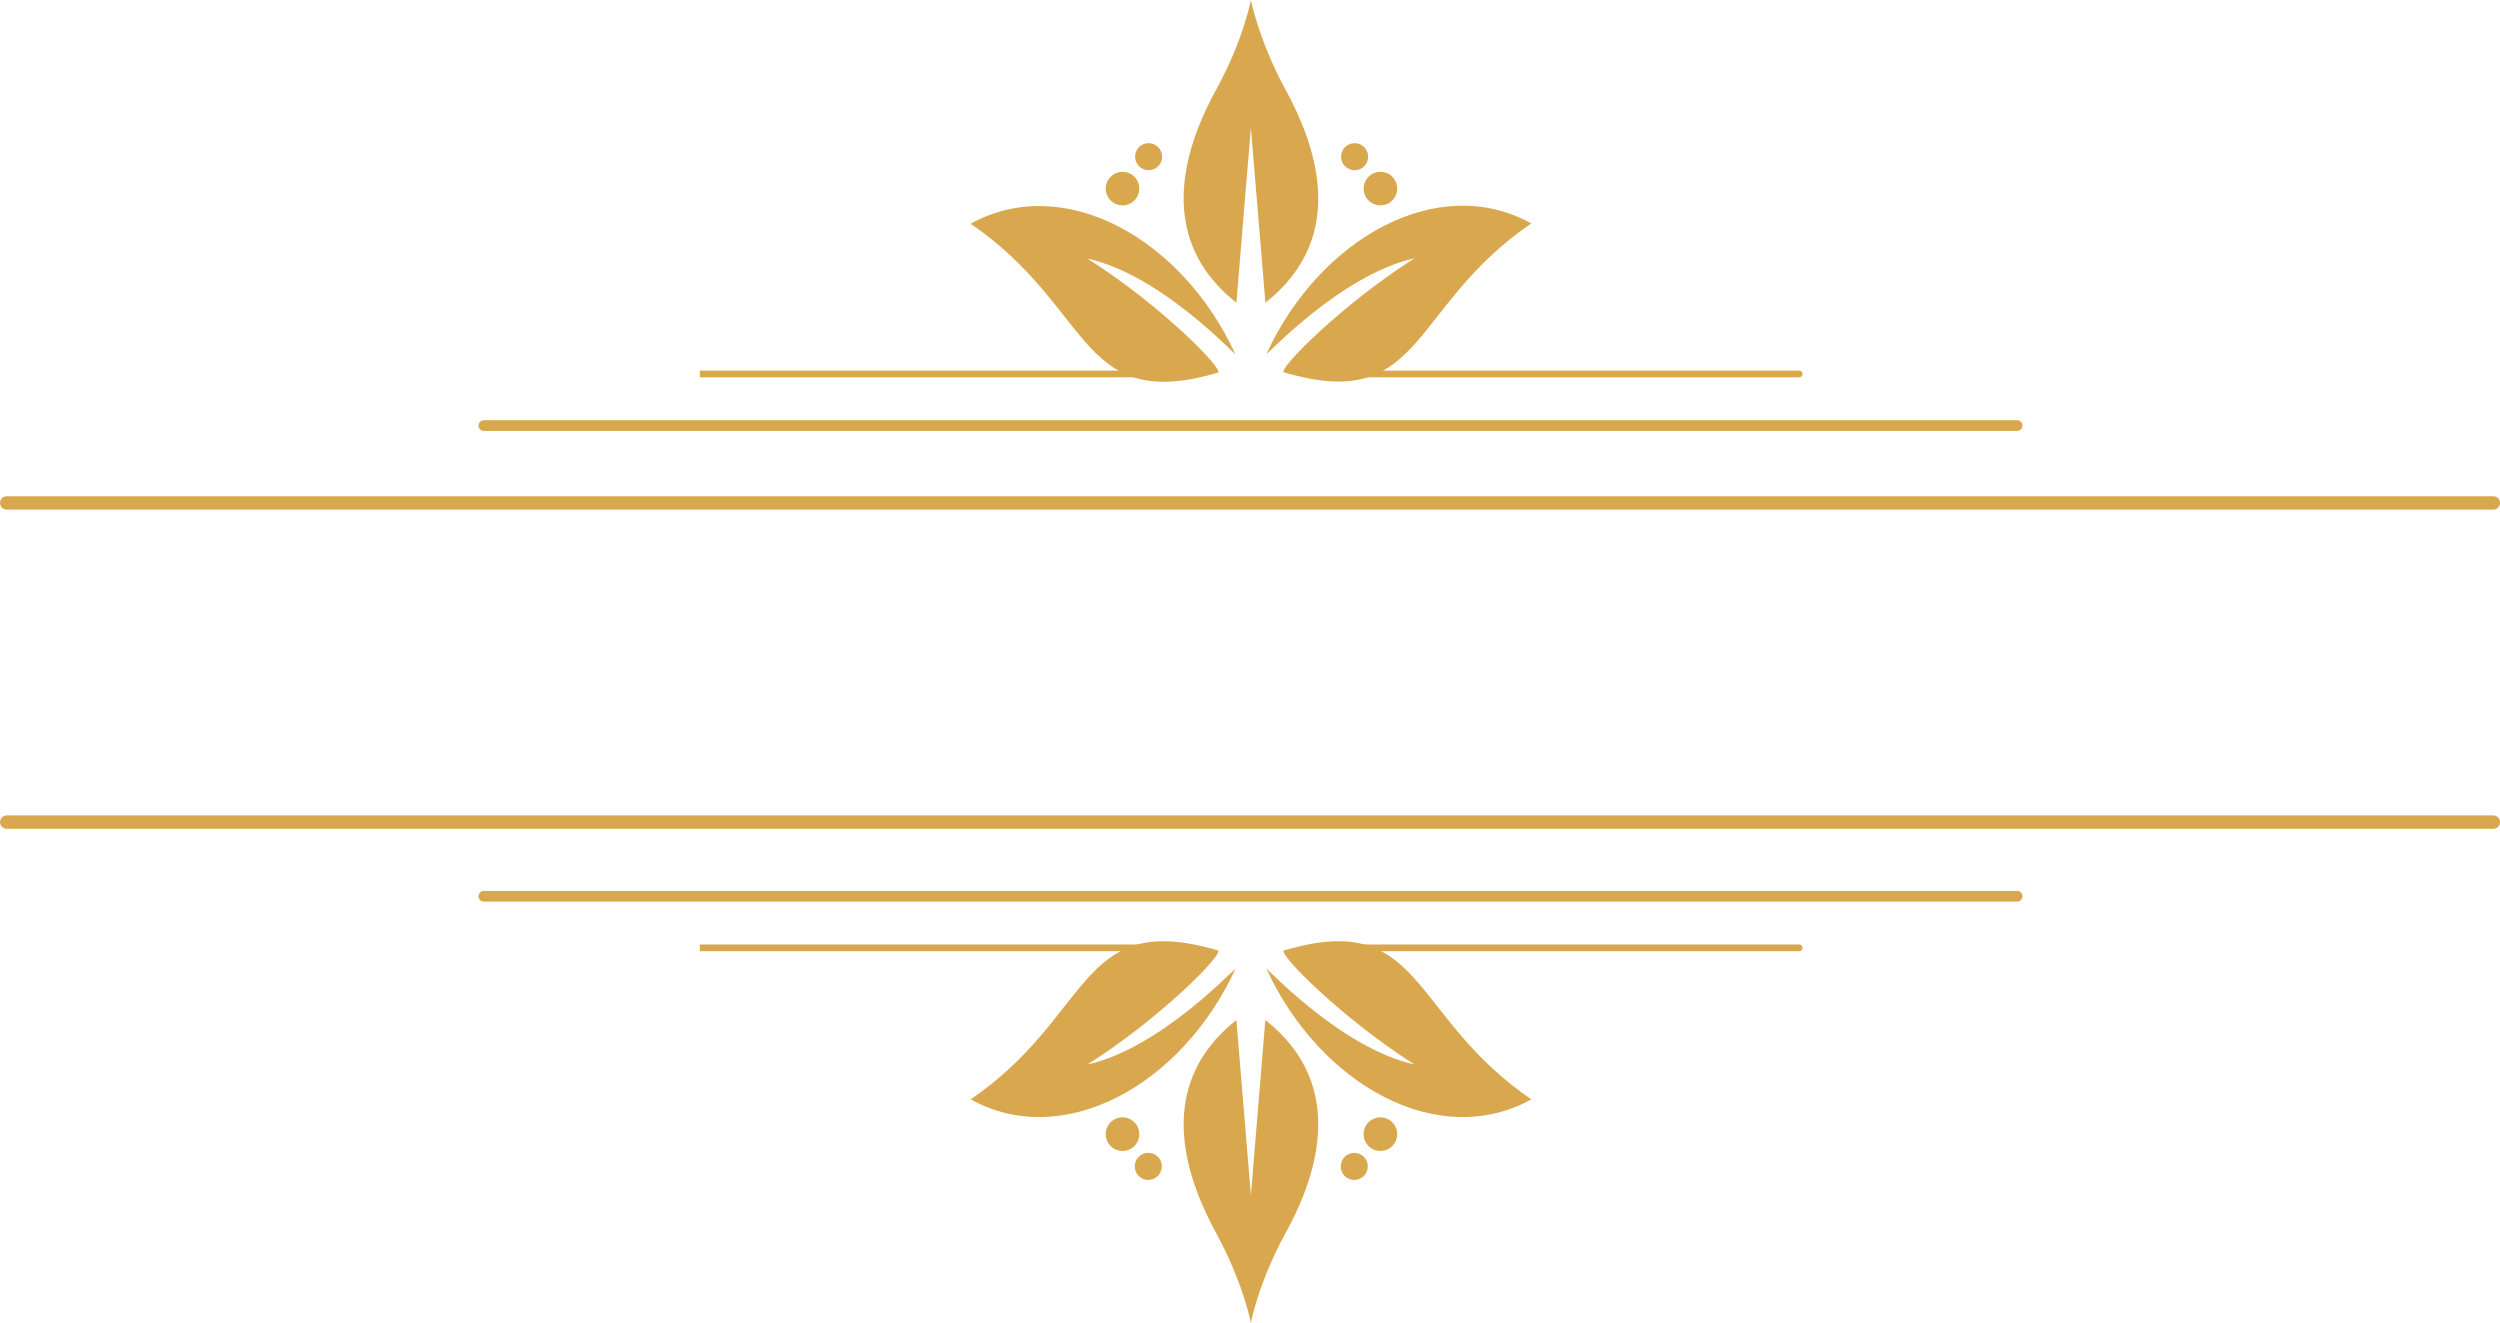
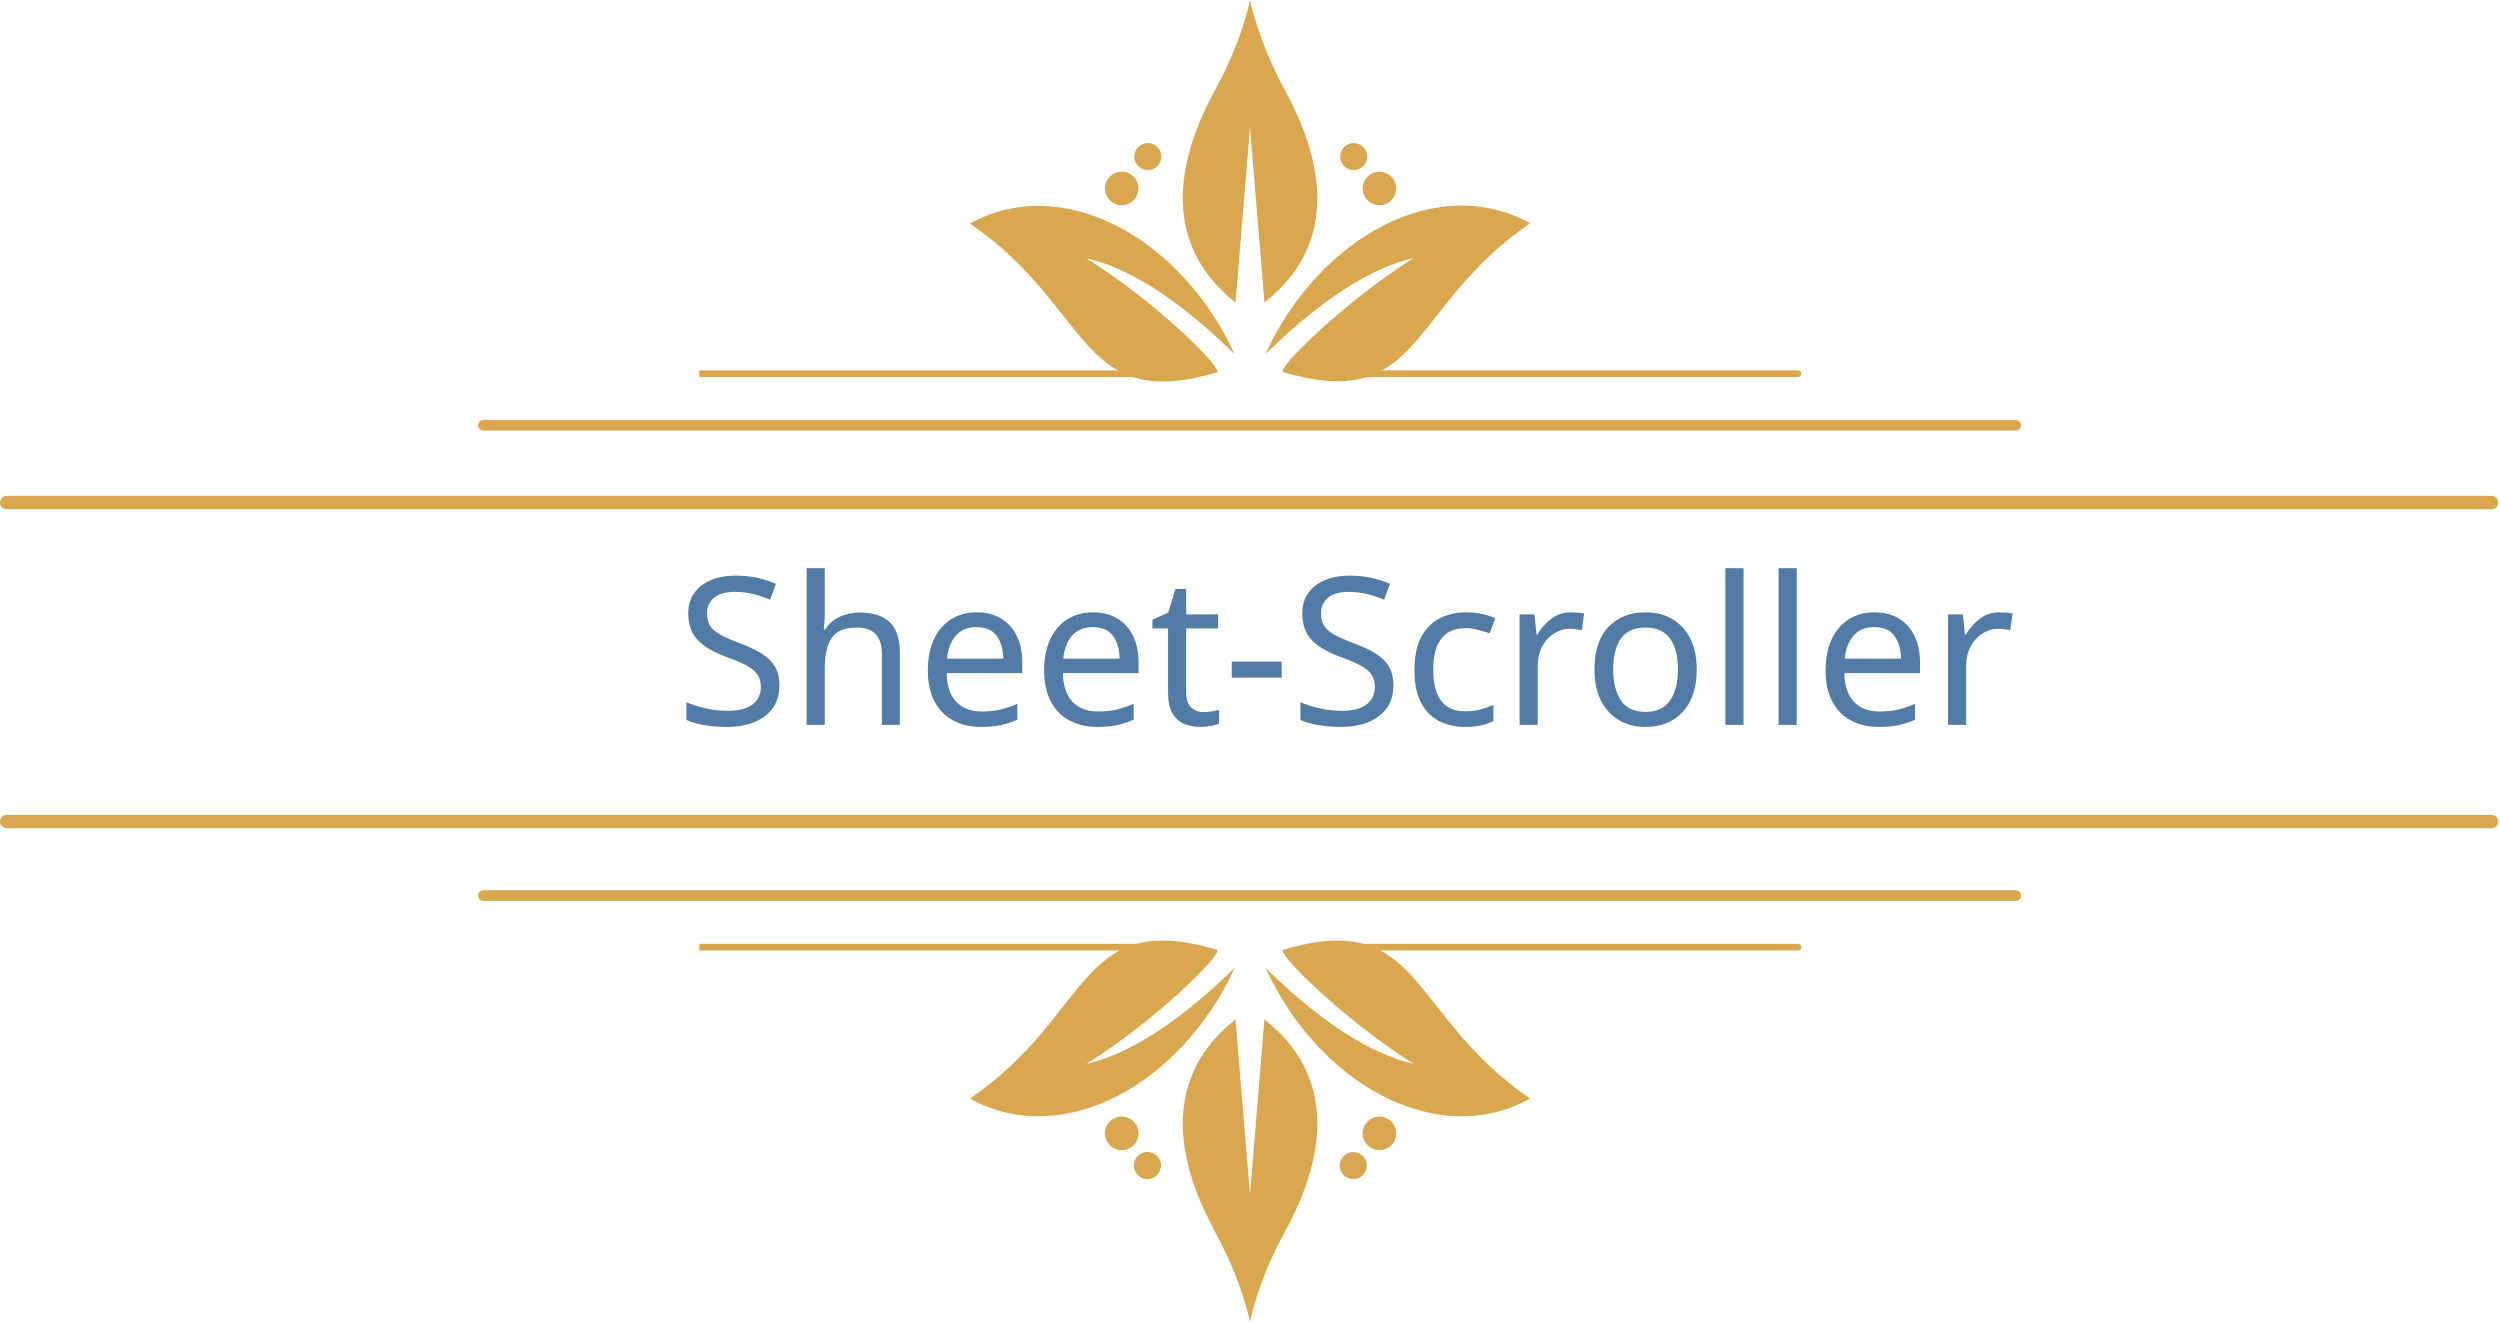
- <svg xmlns="http://www.w3.org/2000/svg" viewBox="0 0 775.45 410.3">
-   <defs>
-     <style>.cls-1,.cls-2,.cls-3,.cls-4{fill:none;stroke:#d9a84e;}.cls-1,.cls-2,.cls-3{stroke-linecap:round;}.cls-1{stroke-width:4.15px;}.cls-2{stroke-width:3.32px;}.cls-3,.cls-4{stroke-width:2.08px;}.cls-5{fill:#d9a84e;}</style>
-   </defs>
-   <g id="Layer_2" data-name="Layer 2">
-     <g id="Layer_1-2" data-name="Layer 1">
-       <g id="Page-1">
-         <g id="Three-Leaf-Heading">
-           <path id="Path-2" class="cls-1" d="M2.08,156h771.3" />
-           <path id="Path-3" class="cls-2" d="M625.67,132H150.07" />
-           <path id="Path-4" class="cls-3" d="M414.08,116h144" />
-           <path id="Path-5" class="cls-4" d="M358.48,116H217.07" />
-           <path class="cls-5" d="M398.27,115.5c1,.3,2,.6,2.9.8,40.3,10.5,36.5-21.5,73.8-47-28.9-16-65.6,4.6-82.1,40.4-.5,1.2,22.7-24.4,45.9-29.6-22.69,14.4-42.69,34.7-40.5,35.4Zm-61-35.3c23.21,5.1,46.4,30.7,45.9,29.6C366.67,74,330,53.4,301.07,69.4c37.3,25.5,33.6,57.4,73.81,47,.89-.3,1.89-.5,2.89-.8,2.21-.7-17.79-21.1-40.5-35.4Zm61.4-52.5C390.38,12.3,388,0,388,0s-2.3,12.4-10.71,27.7-20.5,45.1,6.21,66.2L388,39.6l4.5,54.3c26.79-21.1,14.6-50.8,6.19-66.2Zm21.5,16.7a4.2,4.2,0,1,0,4.21,4.2A4.23,4.23,0,0,0,420.17,44.4Zm-63.9,0a4.2,4.2,0,1,0,4.21,4.2A4.23,4.23,0,0,0,356.27,44.4Zm71.9,8.9a5.2,5.2,0,1,0,5.21,5.2A5.16,5.16,0,0,0,428.17,53.3Zm-80,0a5.2,5.2,0,1,0,5.21,5.2A5.16,5.16,0,0,0,348.17,53.3Z" />
-           <path id="Path-7" class="cls-1" d="M773.38,255H2.08" />
-           <path id="Path-8" class="cls-2" d="M625.67,278H150.07" />
-           <path id="Path-9" class="cls-3" d="M558.08,294h-144" />
-           <path id="Path-10" class="cls-4" d="M358.48,294H217.07" />
-           <path class="cls-5" d="M438.77,330.2c-23.2-5.2-46.39-30.7-45.89-29.6,16.5,35.8,53.2,56.4,82.1,40.4-37.3-25.5-33.6-57.5-73.81-47-.9.3-1.9.5-2.9.8-2.19.7,17.81,21,40.5,35.4Zm-61-35.4c-1-.3-2-.6-2.89-.8-40.3-10.5-36.5,21.5-73.8,47,28.9,16,65.6-4.6,82.1-40.4.5-1.2-22.7,24.4-45.9,29.6,22.7-14.3,42.7-34.7,40.49-35.4Zm14.71,21.6L388,370.7l-4.5-54.3c-26.71,21.1-14.6,50.8-6.21,66.2S388,410.3,388,410.3s2.29-12.4,10.7-27.7,20.59-45.1-6.2-66.2Zm31.79,45.4a4.2,4.2,0,1,0-4.2,4.2A4.22,4.22,0,0,0,424.27,361.8Zm-63.89,0a4.21,4.21,0,1,0-4.21,4.2A4.23,4.23,0,0,0,360.38,361.8Zm73-10a5.21,5.21,0,1,0-5.21,5.2A5.17,5.17,0,0,0,433.38,351.8Zm-80,0a5.21,5.21,0,1,0-5.21,5.2A5.17,5.17,0,0,0,353.38,351.8Z" />
-         </g>
+ <svg xmlns="http://www.w3.org/2000/svg" width="776px" height="411px" viewBox="0 0 776 411" version="1.1">
+   <defs />
+   <g id="Page-1" stroke="none" stroke-width="1" fill="none" fill-rule="evenodd">
+     <g id="nameplate" transform="translate(2, 0)">
+       <path d="M0.08,156 L771.38,156" id="Path-2" stroke="#D9A84E" stroke-width="4.15" stroke-linecap="round" />
+       <path d="M623.67,132 L148.07,132" id="Path-3" stroke="#D9A84E" stroke-width="3.32" stroke-linecap="round" />
+       <path d="M412.08,116 L556.08,116" id="Path-4" stroke="#D9A84E" stroke-width="2.08" stroke-linecap="round" />
+       <path d="M356.48,116 L215.07,116" id="Path-5" stroke="#D9A84E" stroke-width="2.08" />
+       <path d="M396.27,115.5 C397.27,115.8 398.27,116.1 399.17,116.3 C439.47,126.8 435.67,94.8 472.97,69.3 C444.07,53.3 407.37,73.9 390.87,109.7 C390.37,110.9 413.57,85.3 436.77,80.1 C414.08,94.5 394.08,114.8 396.27,115.5 Z M335.27,80.2 C358.48,85.3 381.67,110.9 381.17,109.8 C364.67,74 328,53.4 299.07,69.4 C336.37,94.9 332.67,126.8 372.88,116.4 C373.77,116.1 374.77,115.9 375.77,115.6 C377.98,114.9 357.98,94.5 335.27,80.2 Z M396.67,27.7 C388.38,12.3 386,0 386,0 C386,0 383.7,12.4 375.29,27.7 C366.88,43 354.79,72.8 381.5,93.9 L386,39.6 L390.5,93.9 C417.29,72.8 405.1,43.1 396.69,27.7 L396.67,27.7 Z M418.17,44.4 C415.852,44.406 413.976,46.288 413.98,48.607 C413.984,50.925 415.865,52.802 418.183,52.8 C420.502,52.798 422.38,50.918 422.38,48.6 C422.364,46.283 420.487,44.411 418.17,44.4 Z M354.27,44.4 C351.952,44.406 350.076,46.288 350.08,48.607 C350.084,50.925 351.965,52.802 354.283,52.8 C356.602,52.798 358.48,50.918 358.48,48.6 C358.464,46.283 356.587,44.411 354.27,44.4 Z M426.17,53.3 C423.299,53.306 420.976,55.636 420.98,58.507 C420.984,61.377 423.313,63.702 426.183,63.7 C429.054,63.698 431.38,61.371 431.38,58.5 C431.391,57.116 430.845,55.785 429.865,54.808 C428.886,53.83 427.554,53.287 426.17,53.3 Z M346.17,53.3 C343.299,53.306 340.976,55.636 340.98,58.507 C340.984,61.377 343.313,63.702 346.183,63.7 C349.054,63.698 351.38,61.371 351.38,58.5 C351.391,57.116 350.845,55.785 349.865,54.808 C348.886,53.83 347.554,53.287 346.17,53.3 Z" id="Shape" fill="#D9A84E" fill-rule="nonzero" />
+       <path d="M771.38,255 L0.08,255" id="Path-7" stroke="#D9A84E" stroke-width="4.15" stroke-linecap="round" />
+       <path d="M623.67,278 L148.07,278" id="Path-8" stroke="#D9A84E" stroke-width="3.32" stroke-linecap="round" />
+       <path d="M556.08,294 L412.08,294" id="Path-9" stroke="#D9A84E" stroke-width="2.08" stroke-linecap="round" />
+       <path d="M356.48,294 L215.07,294" id="Path-10" stroke="#D9A84E" stroke-width="2.08" />
+       <path d="M436.77,330.2 C413.57,325 390.38,299.5 390.88,300.6 C407.38,336.4 444.08,357 472.98,341 C435.68,315.5 439.38,283.5 399.17,294 C398.27,294.3 397.27,294.5 396.27,294.8 C394.08,295.5 414.08,315.8 436.77,330.2 Z M375.77,294.8 C374.77,294.5 373.77,294.2 372.88,294 C332.58,283.5 336.38,315.5 299.08,341 C327.98,357 364.68,336.4 381.18,300.6 C381.68,299.4 358.48,325 335.28,330.2 C357.98,315.9 377.98,295.5 375.77,294.8 Z M390.48,316.4 L386,370.7 L381.5,316.4 C354.79,337.5 366.9,367.2 375.29,382.6 C383.68,398 386,410.3 386,410.3 C386,410.3 388.29,397.9 396.7,382.6 C405.11,367.3 417.29,337.5 390.5,316.4 L390.48,316.4 Z M422.27,361.8 C422.27,360.101 421.247,358.57 419.677,357.92 C418.108,357.27 416.301,357.629 415.1,358.83 C413.899,360.031 413.54,361.838 414.19,363.407 C414.84,364.977 416.371,366 418.07,366 C420.385,365.989 422.259,364.115 422.27,361.8 Z M358.38,361.8 C358.384,360.096 357.361,358.558 355.788,357.903 C354.215,357.249 352.403,357.606 351.197,358.81 C349.991,360.013 349.628,361.824 350.28,363.399 C350.931,364.973 352.466,366 354.17,366 C356.487,365.989 358.364,364.117 358.38,361.8 Z M431.38,351.8 C431.384,349.692 430.117,347.789 428.171,346.979 C426.224,346.17 423.982,346.613 422.49,348.102 C420.997,349.592 420.55,351.833 421.356,353.781 C422.161,355.73 424.062,357 426.17,357 C427.553,357.011 428.883,356.467 429.862,355.489 C430.841,354.512 431.388,353.183 431.38,351.8 Z M351.38,351.8 C351.384,349.692 350.117,347.789 348.171,346.979 C346.224,346.17 343.982,346.613 342.49,348.102 C340.997,349.592 340.55,351.833 341.356,353.781 C342.161,355.73 344.062,357 346.17,357 C347.553,357.011 348.883,356.467 349.862,355.489 C350.841,354.512 351.388,353.183 351.38,351.8 Z" id="Shape" fill="#D9A84E" fill-rule="nonzero" />
+       <g id="Sheet-Scroller" transform="translate(207, 153)" fill="#527CA6" font-family="Apple-Chancery, Apple Chancery" font-size="64" font-weight="normal">
+         <text>
+           <tspan x="0.797" y="72">Sheet-Scroller</tspan>
+         </text>
      </g>
    </g>
  </g>
</svg>
